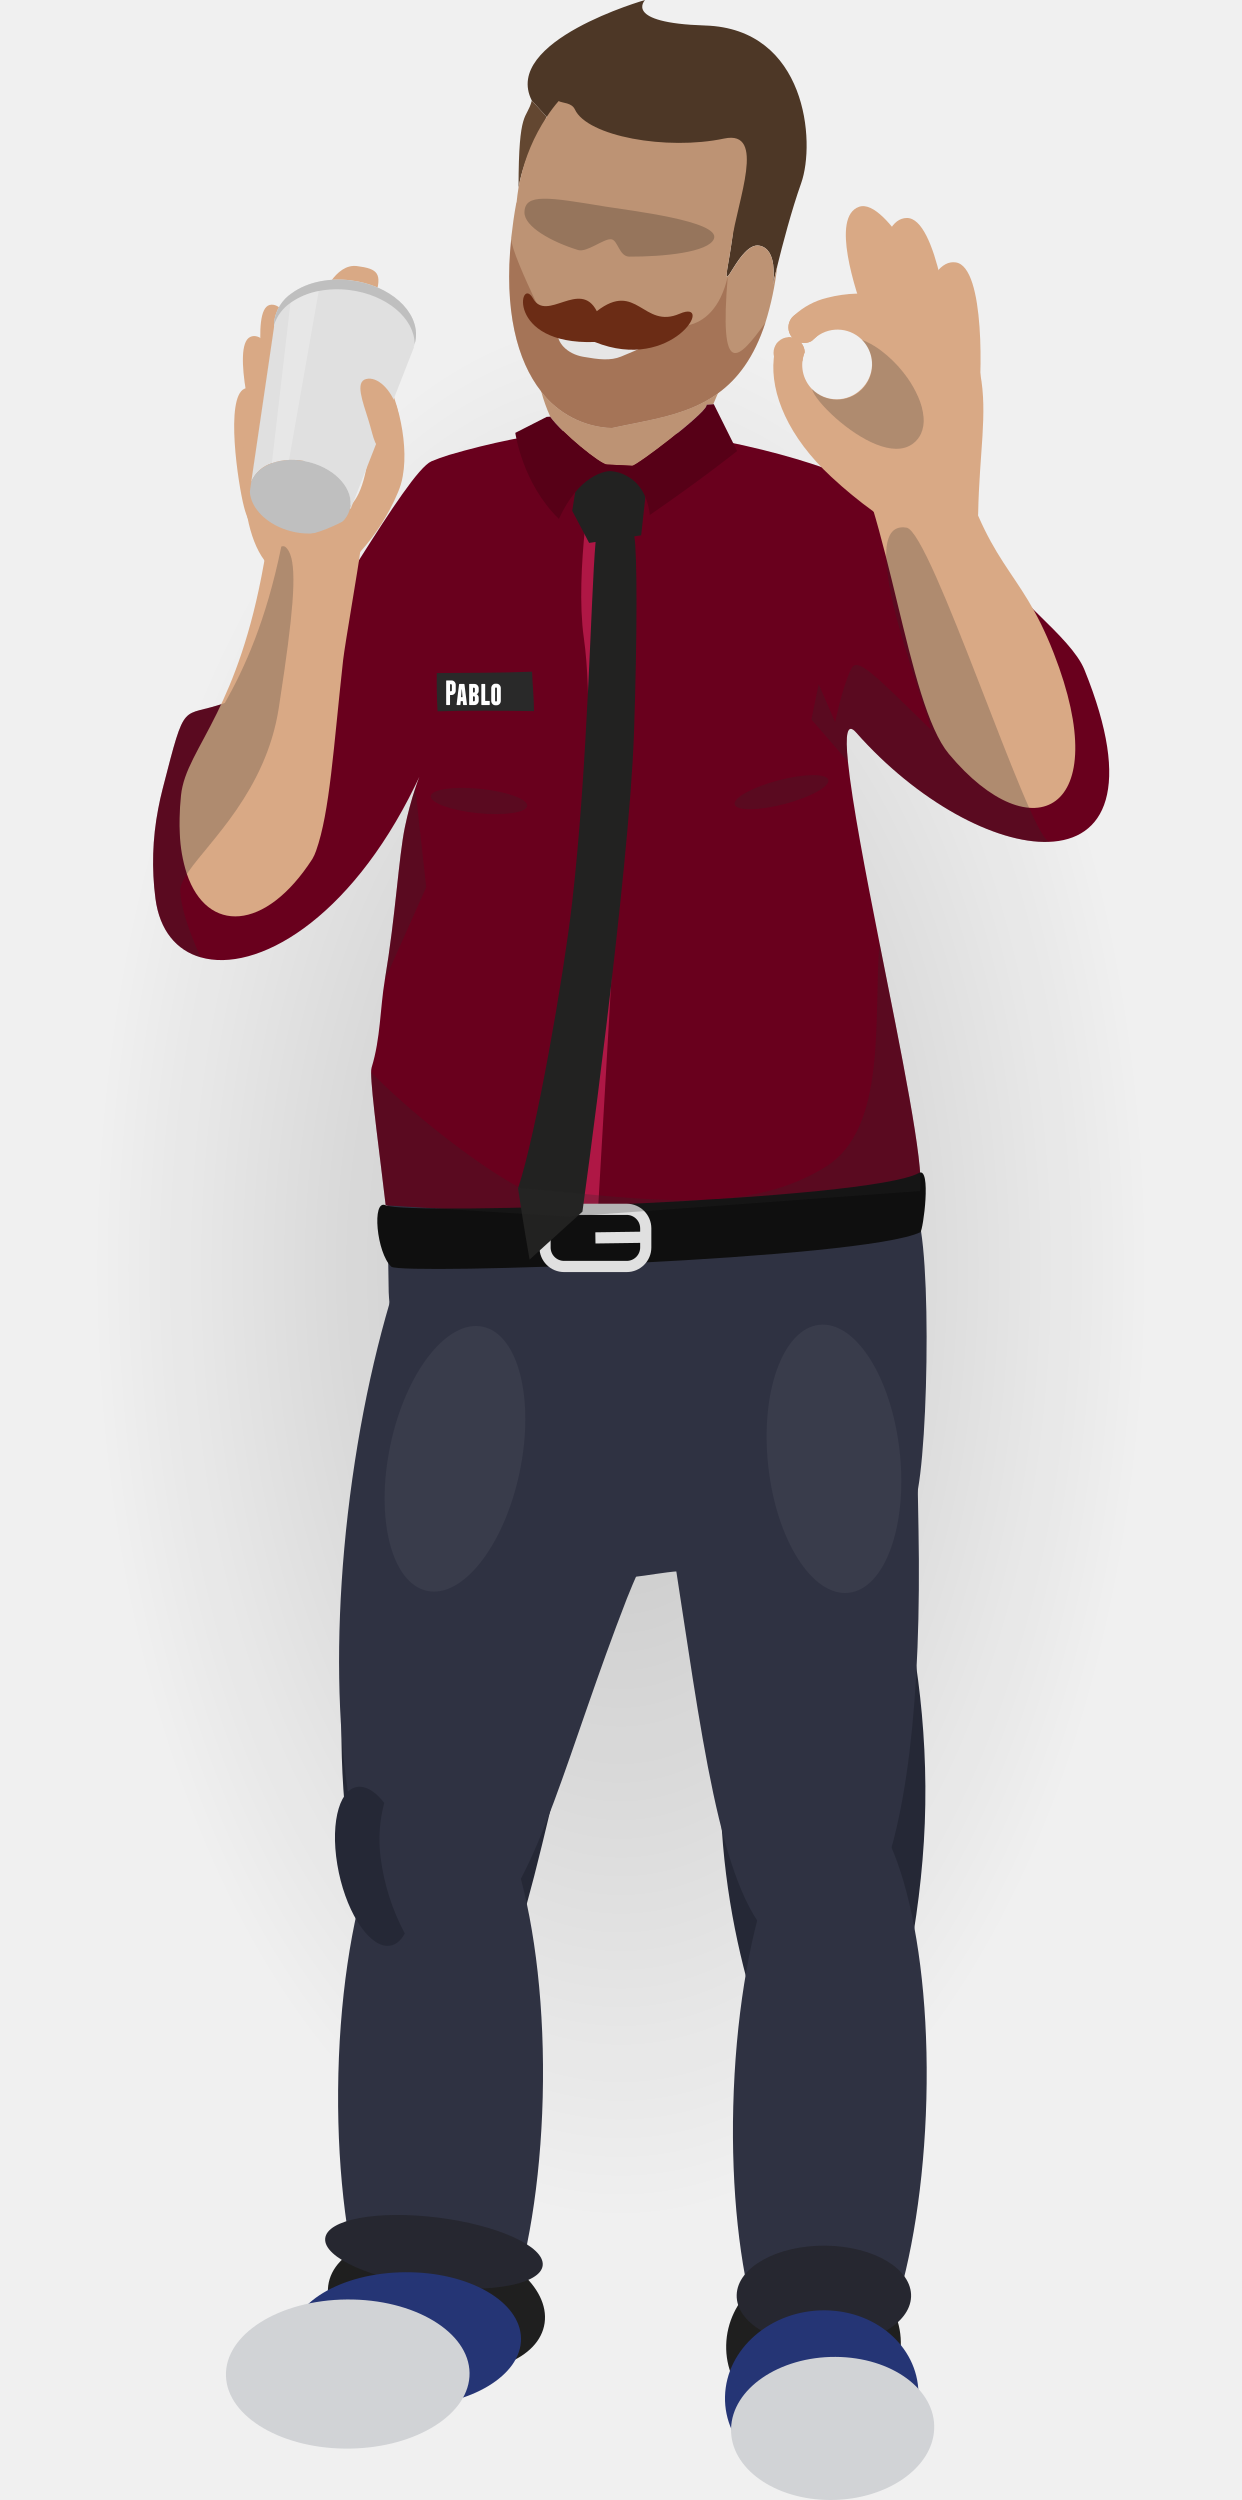
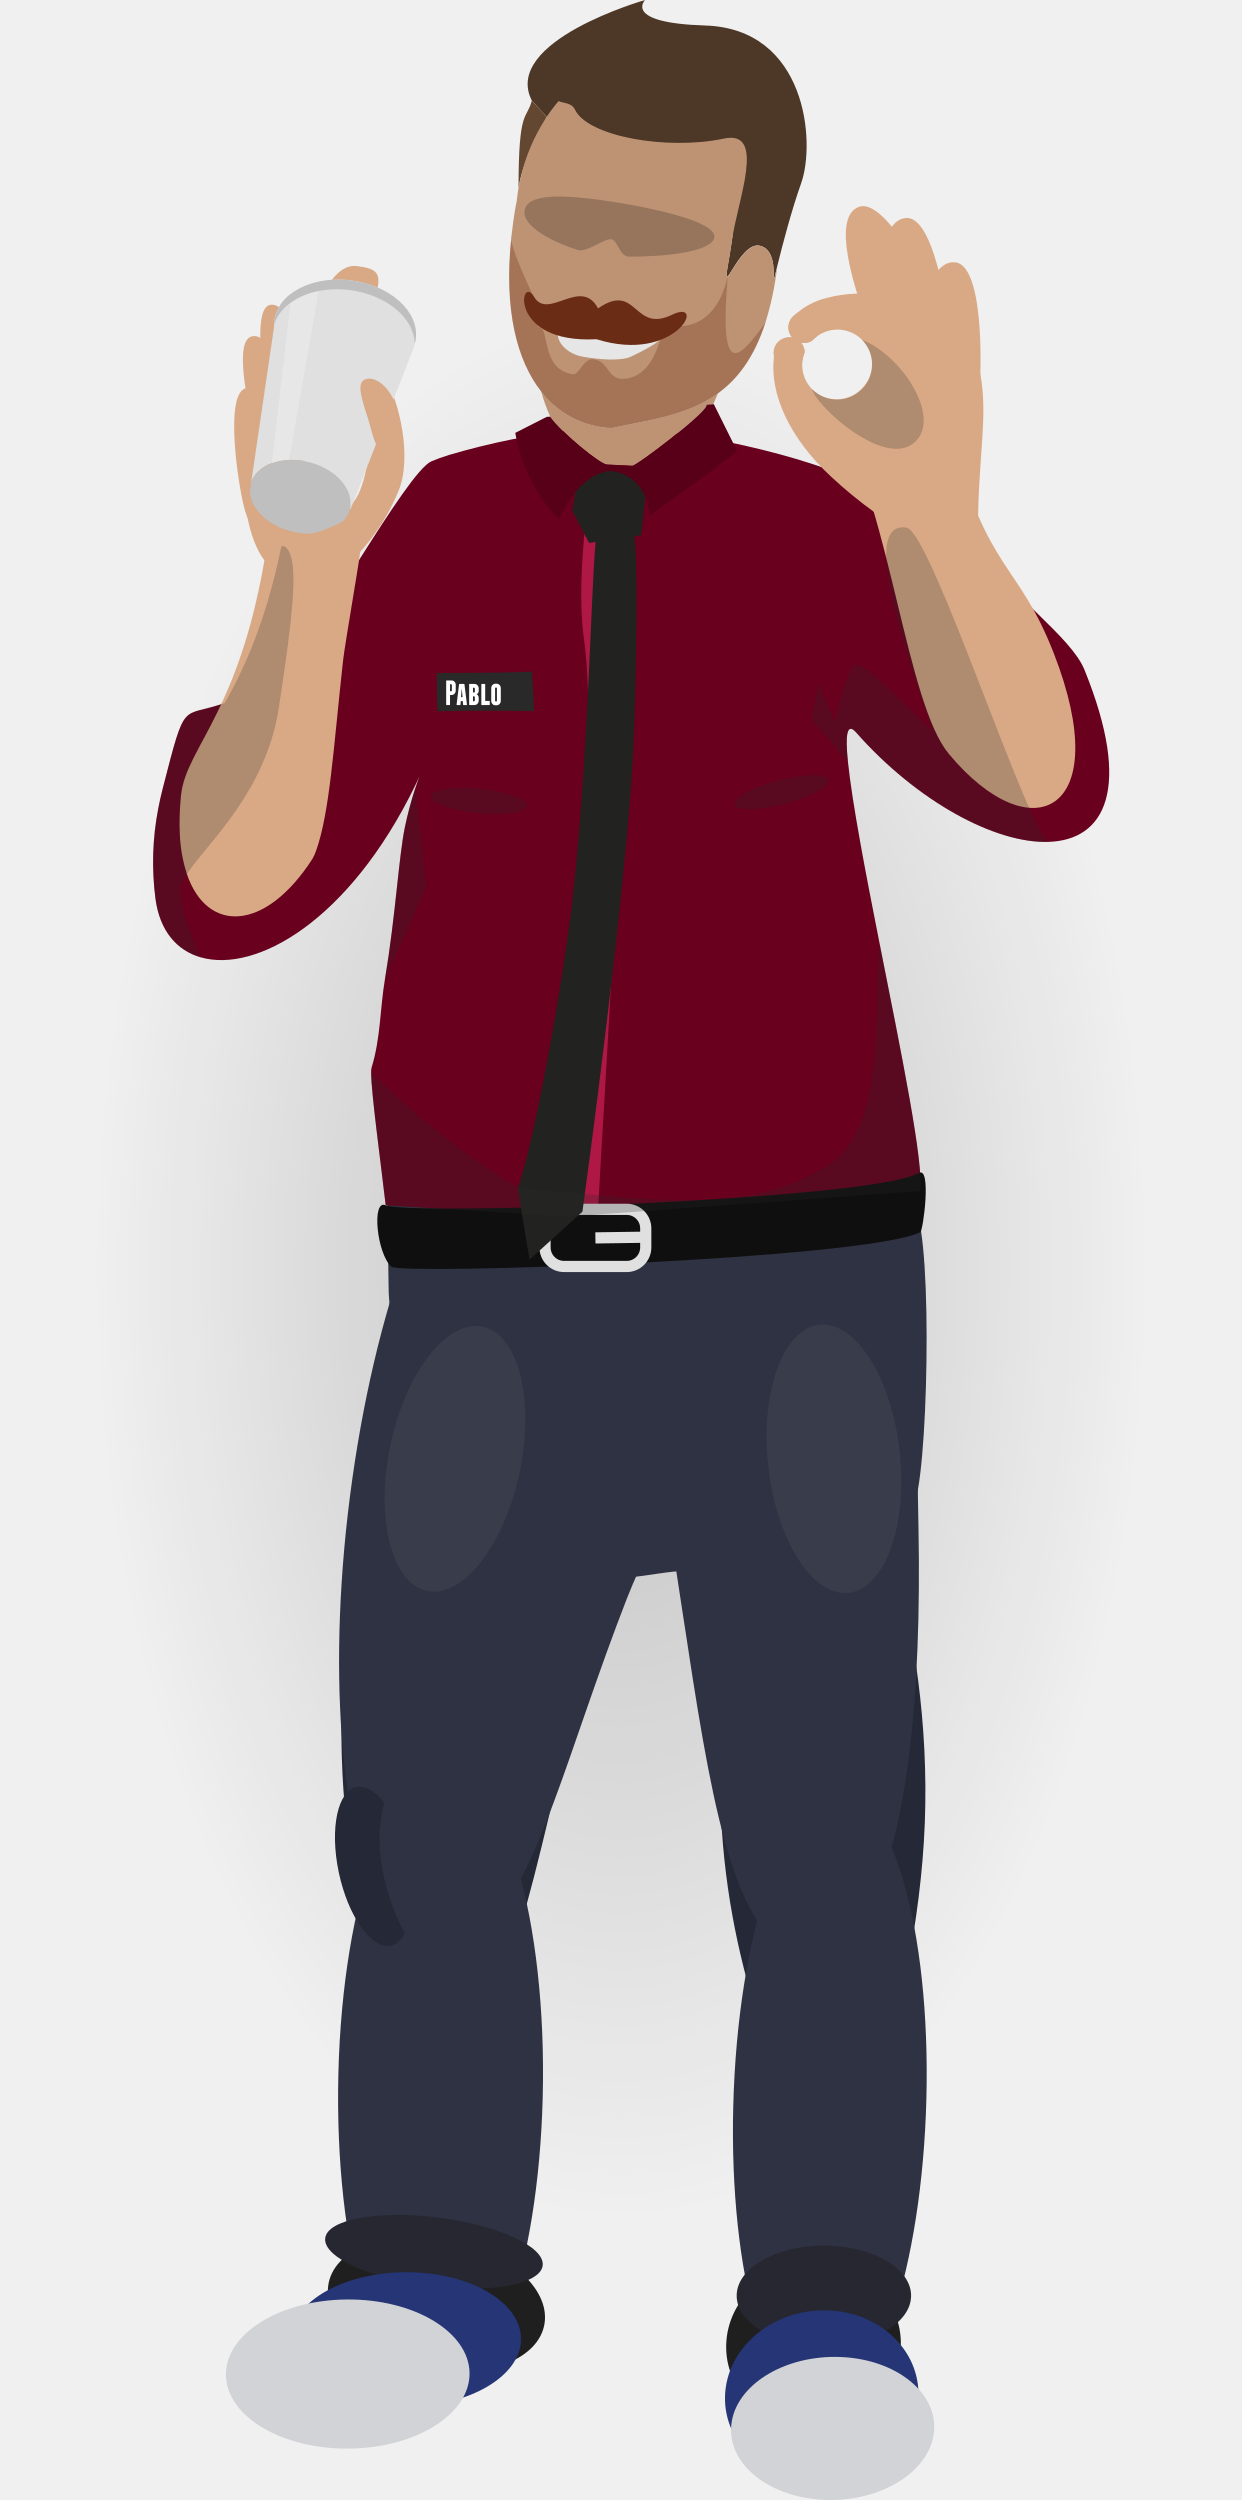
<svg xmlns="http://www.w3.org/2000/svg" viewBox="0 0 353.211 711.299">
  <defs>
    <style>.a{fill:url(#a);}.b{fill:#252836;}.c,.h{fill:#2f3242;}.ab,.c,.i,.v{isolation:isolate;}.d{fill:#1f1f1f;}.e{fill:#262730;}.f{fill:#253575;}.g{fill:#d1d3d6;}.i{fill:#69001d;}.j,.x{fill:#292929;}.k{fill:#bd9374;}.l{fill:#4d3726;}.m{fill:#634731;}.n{fill:#96755c;}.o,.q{fill:#6b2c15;}.o{opacity:0.3;}.p{fill:#e6e6e6;}.r{fill:#d9a985;}.s{fill:#e0e0e0;}.t{fill:#bfbfbf;}.aa,.ac,.u{fill:#fff;}.u,.x{opacity:0.24;}.v,.y{fill:none;stroke-miterlimit:10;}.v{stroke:#af1745;stroke-width:10.137px;}.w{fill:#0f0f0f;}.y{stroke:#e0e0e0;stroke-width:3.181px;}.z{fill:#222221;}.aa{opacity:0.05;}.ab{fill:#570017;}</style>
    <radialGradient id="a" cx="175.925" cy="360.808" r="271.52" gradientTransform="translate(-18.265 -360.808) scale(1.108 2)" gradientUnits="userSpaceOnUse">
      <stop offset="0" stop-opacity="0.2" />
      <stop offset="0.5" stop-opacity="0" />
    </radialGradient>
  </defs>
  <ellipse class="a" cx="176.605" cy="360.808" rx="176.605" ry="349.323" />
  <path class="b" d="M205.13,516.31c2.228,46.987,18.5,78.012,26.2,100.977,6.124,18.258,29.659-43.119,31.793-98.56C265.31,461.945,245.962,412.1,237.5,411.541,220.938,410.439,202.374,458.188,205.13,516.31Z" />
  <path class="c" d="M208.625,599.293c-1.212,48.03,9.909,86.255,24.714,86.618,14.7.36,28.1-36.772,30.081-84.146,2.037-48.767-8.725-90.2-24.2-91.232C223.635,509.492,209.873,549.832,208.625,599.293Z" />
  <path class="d" d="M206.614,667.229c-.3,12.92,10.611,23.332,24.277,23.349,13.58.017,24.918-10.249,25.405-23.019.491-12.872-10.207-23.517-23.978-23.684C218.457,643.707,206.912,654.205,206.614,667.229Z" />
  <path class="e" d="M209.6,652.985c-.187,7.892,10.822,14.335,24.509,14.426,13.6.09,24.806-6.132,25.109-13.932.305-7.838-10.5-14.366-24.217-14.548C221.2,638.747,209.788,645.054,209.6,652.985Z" />
  <path class="c" d="M186.688,401.287c.12,6.53.506,13.349,1.2,20.421.527,5.44,2.52,12.279,3.411,18,8.3,53.395,13.3,97.355,28.268,111.814,3.686,3.555,7.555,5.35,11.491,5.077,6.029-.42,11.566-5.623,16.31-14.487,10.881-20.3,14.844-60.29,13.964-106.985-.5-26.226-.395-50.839-4.971-71.355v-.012c-1.39-6.191-2.922-12.006-4.589-17.366-7.41-13.488-23.216-24.845-43.123-30.534-7.986,8.71-15.06,24.141-18.923,45.175v.013A203.593,203.593,0,0,0,186.688,401.287Z" />
  <path class="f" d="M206.279,681.888c-.309,13.539,11.792,24.4,26.93,24.364,15.031-.037,27.568-10.82,28.1-24.186.537-13.476-11.31-24.594-26.564-24.732C219.382,657.2,206.591,668.236,206.279,681.888Z" />
  <path class="g" d="M208,691.039c-.264,11.279,12.515,20.318,28.435,20.26,15.8-.057,28.9-9.068,29.358-20.2.463-11.206-12.039-20.423-28.036-20.517C221.634,670.491,208.261,679.68,208,691.039Z" />
  <path class="b" d="M97.566,476.088c-2.91,52.383,9.057,96.911,26.5,100.782,17.265,3.832,22.494-18.46,37.894-84.753,11.762-50.632-7.441-100.631-25.574-105.662C118.057,381.371,100.564,422.141,97.566,476.088Z" />
  <path class="c" d="M108.889,543.332c3.3,5.858,7.175,9.753,11.605,11.256,5.716,1.959,11.73-.273,17.665-5.914,15.184-14.423,23.331-50.5,40.2-93.855,3.764-9.679,12.353-26.855,14.806-35.315,2.078-7.121,3.716-13.81,4.968-20.11,3.132-15.8-4.295-26.136-5.341-37.305-2.406-25.55-13.7-39.884-24.75-47.765-19.535,2.869-35.494,10.916-44.109,22.008-2.294,4.628-4.525,9.728-6.645,15.249-7.283,18.959-13.321,42.786-17.052,69.223C92.73,474.1,96.876,521.98,108.889,543.332Z" />
  <path class="c" d="M154.411,596.755c-1.227,48.653-14.764,86.885-30.368,86.652-15.717-.235-28.234-39.371-27.843-88.705.4-50.824,14.267-92.4,30.841-91.457C143.488,504.177,155.676,546.653,154.411,596.755Z" />
  <path class="d" d="M93.378,650.354c-1.309,10.334,11.539,20.994,28.546,23.838,16.847,2.816,31.566-3.09,33.026-13.221,1.468-10.187-11-20.916-27.992-23.937C109.8,633.984,94.7,639.96,93.378,650.354Z" />
  <path class="e" d="M92.518,636.928c-.445,5.448,13.189,11.533,30.312,13.591,16.971,2.039,31.049-.645,31.581-5.994.534-5.366-12.749-11.446-29.806-13.584C107.394,628.784,92.964,631.463,92.518,636.928Z" />
  <path class="b" d="M95.972,530.521c2.077,12.482,8.368,22.788,14.05,23.117,2.144.126,3.9-1.186,5.152-3.531a62.47,62.47,0,0,1-6.9-21.767,40.01,40.01,0,0,1,1.054-15.375c-2.12-2.747-4.444-4.437-6.687-4.592C96.862,507.978,93.875,517.935,95.972,530.521Z" />
  <path class="f" d="M82.66,666.128c.347,10.6,15.382,18.915,33.453,18.625,17.927-.288,32.253-8.945,32.125-19.4-.129-10.524-14.837-19-32.982-18.859C96.964,646.632,82.311,655.452,82.66,666.128Z" />
  <path class="g" d="M64.29,676.048c.415,11.76,16.343,20.959,35.433,20.625,18.931-.331,34.033-9.928,33.875-21.514-.159-11.67-15.723-21.068-34.908-20.912C79.34,654.4,63.873,664.2,64.29,676.048Z" />
  <path class="h" d="M110,330.944c.008.427.564,36.266.594,36.684v.019a61.416,61.416,0,0,0,6.85,25.568c9.789,19.09,30.231,48.934,53.36,55.246,6.816,1.862,17.808-1.754,25.189-1.473,8.7.331,12.5-31.343,20.323-28.832,33.051,10.611,38.978,26.859,44.172,8.693,3.979-13.913,4.775-82.37-1.043-83.568Z" />
  <path class="i" d="M308.536,190.541c-3.852-9.489-21.4-21.157-28.962-33.808-6.589-11.04-13.412-4.967-38.593-20.781-5.879-3.69-46.925-16.423-77.631-13.736a211.732,211.732,0,0,0-35.6,7.227c-1.865.588-3.538,1.187-4.967,1.795-1.774.75-4.744,4.308-8.333,9.387-3.589,5.058-7.786,11.617-12.063,18.358-8.283,13.067-16.8,26.834-21.461,31.74a9.193,9.193,0,0,1-1.744,1.521A76.352,76.352,0,0,1,63.985,200c-12.631,4.531-10.979-1.754-17.7,24.41-.487,1.906-.923,3.822-1.277,5.738a80.014,80.014,0,0,0-.771,25.577c1.2,9.022,6,14.7,12.874,16.655,15.7,4.531,42.161-10.31,60.966-48.77.507-1.034.912-1.886,1.227-2.585-.183.486-.4,1.054-.619,1.682-.172.487-.354,1.014-.537,1.572a103.2,103.2,0,0,0-2.919,10.918c-1.8,8.6-2.646,25.241-5.738,43.59-1.369,8.16-1.2,16.666-3.758,24.938a5,5,0,0,0-.142,1.348c.01,5.89,2.643,24.826,4.143,37.863l16.149,1,35.8,2.22,2.057-.152,98.048-7.136c1.176-7.583-5.454-39.749-11.567-70.627-3.983-20.133-7.744-39.718-8.971-51.568-.791-7.664-.264-11.222,2.332-8.272,17.344,19.636,39.616,31.658,54.781,31.131C314.284,238.987,322.343,224.572,308.536,190.541Z" />
  <path class="j" d="M151.927,202.326c-9.162-.106-18.27-.234-27.433.056-.212-3.642-.269-7.235-.224-10.883,9.02-.094,18.106-.012,27.115-.4C151.506,194.843,151.929,198.57,151.927,202.326Z" />
  <path class="k" d="M204.269,111.892c-.389.941-.844,2.013-1.331,3.116l-1.883.13a.977.977,0,0,1-.064.325c-.747,2.532-19.8,17.075-21.1,17.075-1.169-.065-5.1-.292-7.207-.357-1.851-.032-12.758-8.927-16.1-13.569a47.775,47.775,0,0,1-2.6-7.239,26.441,26.441,0,0,0,20.062,10.388C184.694,119.423,195.537,118.222,204.269,111.892Z" />
  <path class="k" d="M205.535,108.873s-.519,1.266-1.266,3.019c-8.732,6.33-19.575,7.531-30.223,9.869a26.441,26.441,0,0,1-20.062-10.388,13.765,13.765,0,0,1-.357-2.24V109.1l33.242-7.466Z" />
  <path class="l" d="M151.313,28.622C142.722,11.627,183.544,0,183.544,0s-6.486,6.521,17.089,7.258c28.831.9,31.476,33.146,27.316,44.855-2.724,7.65-5.338,17.626-6.812,23.634-.791,3.195-1.264,5.263-1.264,5.263a21.317,21.317,0,0,0,.12-5.683v-.01c-.331-2.488-1.342-4.964-3.977-5.432-5.626-1-10.7,15.551-8.934,5.64.335-1.887.768-4.322,1.142-7.025,1.605-11.483,2.182-27.793-10.047-27.454-12.287.339-24.052,3.771-32.232-.329l-10.4-7.48Z" />
  <path class="m" d="M155.543,33.237c-1.459,3.7-6.3,10.541-8.01,20.153.014-22.834,2.273-19.064,3.78-24.768Z" />
  <path class="k" d="M221.15,75.761A87.354,87.354,0,0,1,217.774,91.8c-3.214,9.9-7.921,16.069-13.5,20.1-8.732,6.33-19.575,7.531-30.223,9.869a26.441,26.441,0,0,1-20.062-10.388c-6.882-8.733-10.648-23.114-8.538-43.468v-.228c.358-3.213.812-6.557,1.461-10.063h.065c.13-1.4.325-2.792.552-4.22.13-.779.292-1.559.487-2.3a52.362,52.362,0,0,1,7.5-17.79.115.115,0,0,1,.033-.065,42.386,42.386,0,0,1,3.376-4.48h.032c1.169.617,3.668.39,4.61,2.37,3.506,7.629,26.068,11.752,42.494,8.278,12.044-2.532,3.766,17.628,2.175,29.087-.39,2.727-.812,5.162-1.136,7.045-.065.357-.1.649-.163.941-.065.552-.13,1.006-.162,1.331-.1.844.032,1.039.292.811a4.17,4.17,0,0,0,.552-.714c.227-.325.487-.746.779-1.233.39-.585.812-1.3,1.3-1.981.162-.259.324-.487.519-.746a15.693,15.693,0,0,1,2.337-2.695c.163-.13.325-.259.455-.357a1.539,1.539,0,0,1,.389-.292,2.357,2.357,0,0,1,.617-.357,1.4,1.4,0,0,1,.455-.2,2.839,2.839,0,0,1,1.558-.162c2.63.454,3.636,2.954,3.96,5.421v.033a21.273,21.273,0,0,1-.1,5.681S220.338,78.942,221.15,75.761Z" />
-   <path class="n" d="M172.3,58.784c-16.3-2.686-23-3.854-23.083,1.629-.061,4.112,7.8,8.439,15.271,10.728,2.491.764,7.305-3.3,9.4-3.07,1.952.212,2.239,4.938,5.185,4.948,9.706.033,22.59-1.228,24.065-5.1C205.059,62.873,178.968,59.884,172.3,58.784Z" />
-   <path class="o" d="M217.774,91.8c-3.214,9.9-7.921,16.069-13.5,20.1-8.732,6.33-19.575,7.531-30.223,9.869a26.441,26.441,0,0,1-20.062-10.388c-6.882-8.733-10.648-23.114-8.538-43.468,0,2.532,3.766,11.1,7.11,18.146,1.266,2.662,2.467,5.1,3.376,6.915a4.045,4.045,0,0,0,2.727,1.98c3.181,1.007,8.343.422,13.634-.487,7.5-1.266,15.225-3.214,17.53-2.337a10.818,10.818,0,0,0,6.038.39c4.35-.942,9.123-4.643,11.2-13.895C204.594,107.931,209.918,102.737,217.774,91.8Z" />
-   <path class="p" d="M176.678,101.464c-2.971,1.206-6.237.849-10.782.041s-7.755-4.14-7.168-7.443,7.923.826,12.543.46C187.023,93.273,197.537,93,176.678,101.464Z" />
-   <path class="q" d="M169.8,88.538c11.383-8.829,13.214,5.209,23.553.73s-1.943,16.992-24.139,8.038c-25.528.876-21.365-19.216-17.583-12.421C155.523,91.879,165.081,79.29,169.8,88.538Z" />
+   <path class="n" d="M176.23,57.721c-16.294-2.686-26.933-2.791-27.015,2.692-.061,4.112,7.8,8.439,15.271,10.728,2.491.764,7.305-3.3,9.4-3.07,1.952.212,2.239,4.938,5.185,4.948,9.706.033,22.59-1.228,24.065-5.1C205.059,62.873,182.9,58.82,176.23,57.721Z" />
+   <path class="o" d="M217.774,91.8c-3.214,9.9-7.921,16.069-13.5,20.1-8.732,6.33-19.575,7.531-30.223,9.869a26.441,26.441,0,0,1-20.062-10.388c-6.882-8.733-10.648-23.114-8.538-43.468,0,2.532,3.766,11.1,7.11,18.146,1.266,2.662-.323,3.429.586,5.247.486.974-.813,1.429.485,1.786,2.748.869.357,12.015,9.341,13.4,1.927.3,2.853-4.643,5.994-4.242,4.529.579,3.705,6.274,9.207,5.483,9.593-1.378,10.027-16.224,11.654-15.605a10.818,10.818,0,0,0,6.038.39c4.35-.942,9.123-4.643,11.2-13.895C204.594,107.931,209.918,102.737,217.774,91.8Z" />
+   <path class="p" d="M179.577,101.446c-2.9,1.37-9.136.867-13.681.059s-7.755-4.14-7.168-7.443,7.923.826,12.543.46C187.023,93.273,196.139,93.615,179.577,101.446Z" />
+   <path class="q" d="M170.157,87.739c11.246-7.732,9.914,7.214,21.054,1.814,10.14-4.915,1.3,14.113-21.482,6.964-25.507,1.336-21.708-18.828-17.8-12.1C155.943,91.337,165.272,78.578,170.157,87.739Z" />
  <path class="r" d="M246.237,90.574c2.882,8.05,8.761,18.545,16.81,15.664s9.562-5.083,6.68-13.132-17.286-37.14-25.335-34.259S243.356,82.525,246.237,90.574Z" />
  <path class="r" d="M249.425,92.618c.1,8.549,2.244,20.387,10.792,20.285s10.7-1.692,10.593-10.241-4.248-40.745-12.8-40.642S249.323,84.07,249.425,92.618Z" />
  <path class="r" d="M258.641,103.524c-1.243,8.458-.991,20.486,7.467,21.729s10.829.011,12.072-8.447,2.213-40.907-6.246-42.149S259.884,95.065,258.641,103.524Z" />
  <path class="r" d="M278.925,106.452v-.01a46.8,46.8,0,0,0-5.545-14.689,41.414,41.414,0,0,0-3.832-2.119c-.476-.243-.993-.486-1.541-.74a60.537,60.537,0,0,0-5.778-2.341,54.7,54.7,0,0,0-12.682-2.839,43.777,43.777,0,0,0-5.676-.182,38.262,38.262,0,0,0-8.648,1.226,20.973,20.973,0,0,0-9.184,4.907c-.263.243-.527.5-.77.76a4.392,4.392,0,0,0,.1,5.586.4.4,0,0,0,.081.1,3.886,3.886,0,0,0-1.044-.172l-3.355,1.683a19.286,19.286,0,0,0-.832,3.8c-.04.223-.06.436-.081.659v.01c-.973,9.833,4.116,22.241,16.4,33.605a124.619,124.619,0,0,0,12.054,9.9c16.615,11.851,29.083,12.854,29.681,1.085.021-.193.021-.365.031-.558C278.631,128.926,281.044,117.745,278.925,106.452Zm-33.878,4.258a9.909,9.909,0,0,1-14.01,0,9.821,9.821,0,0,1-2.078-10.523,4.383,4.383,0,0,0-1.045-2.676,4.621,4.621,0,0,0,.842.081,4.414,4.414,0,0,0,2.24-.608c.081-.091.183-.193.274-.284a8.534,8.534,0,0,1,1.034-.882,9.813,9.813,0,0,1,12.743,14.892Z" />
  <path class="r" d="M228.959,100.187a9.7,9.7,0,0,0-.639,2.484,4.43,4.43,0,0,1-7.877-.578v-.01a3.934,3.934,0,0,1-.223-.659,4.017,4.017,0,0,1-.131-1.054,4.369,4.369,0,0,1,.963-2.747,3.617,3.617,0,0,1,.466-.507,4.34,4.34,0,0,1,2.889-1.176.5.5,0,0,1,.122-.01,4.619,4.619,0,0,1,.841.081c.132.03.264.061.385.1a4.3,4.3,0,0,1,2.089,1.308.555.555,0,0,1,.07.091A4.383,4.383,0,0,1,228.959,100.187Z" />
  <path class="r" d="M232.3,95.818a4.319,4.319,0,0,0,.892-2.656,4.439,4.439,0,0,0-4.44-4.44,4.332,4.332,0,0,0-2.717.943,3.9,3.9,0,0,0-.77.76,4.392,4.392,0,0,0,.1,5.586.4.4,0,0,0,.081.1,4.383,4.383,0,0,0,2.088,1.308c.122.03.244.061.376.091a4.6,4.6,0,0,0,.841.081,4.414,4.414,0,0,0,2.24-.608Z" />
  <path class="r" d="M238.865,121.041c-8.716-15.018,30.365-2.687,32.084,3.755,10.181,38.166,18.788,35.24,28.864,61.046,17.686,45.3-6.188,57.073-29.843,28.663C257.929,200.044,253.4,146.086,238.865,121.041Z" />
  <path class="r" d="M89.212,109c1.865,6.646,3.151,16.195-2.422,17.6s-7.326.546-9.191-6.1-6.45-32.327-.877-33.733S87.347,102.358,89.212,109Z" />
  <path class="r" d="M85,115.808c2.317,6.34,4.289,15.736-1.03,18.3s-7.09,2.053-9.407-4.286-8.717-31.376-3.4-33.938S82.682,109.469,85,115.808Z" />
  <path class="r" d="M89.587,89.962c1.918-6.364,5.983-15.018,11.985-14.257s7.171,2.116,5.253,8.481S95.032,114.22,89.031,113.46,87.668,96.327,89.587,89.962Z" />
  <path class="r" d="M81.43,130.654c1.665,6.332,2.659,15.68-2.972,18.079s-7.363,1.849-9.028-4.484-5.468-31.271.163-33.67S79.765,124.321,81.43,130.654Z" />
  <path class="r" d="M113.634,118.273c-.008-.01-.008-.01-.008-.02-.436-1.79-.934-3.507-1.473-5.071-.073-.228-.154-.465-.245-.684v-.01c-2.362-6.532-5.288-10.068-5.961-5.675a16.543,16.543,0,0,0-.138,2.538c.06,5.941-.089,11-.446,15.274a73.959,73.959,0,0,1-1.2,8.959v.01c-.913,4.494-2.167,7.494-3.66,9.346a7.725,7.725,0,0,1-.789.841c-4.779,4.423-11.554-1.45-17.374-8.85l-.055-.072c-.943-1.2-1.86-2.442-2.742-3.689-2.277-3.225-4.292-6.461-5.832-9.067,0-.01-.008-.011-.016-.021-1.082-1.831-1.917-3.347-2.443-4.31,0,0,0-.009-.008-.01-.41-.742-.634-1.173-.634-1.173-1.586,9.061-2.105,20.97-.19,30.679v.01c.948,4.8,2.494,9.049,4.817,12.179.244.335.5.651.761.959.136.154.272.307.416.462.008.01.007.02.015.02a12.6,12.6,0,0,0,3.3,2.553,15.209,15.209,0,0,0,13.86.221,28.329,28.329,0,0,0,8.8-6.54.76.76,0,0,1,.089-.091,60.319,60.319,0,0,0,10.7-16.841,20.615,20.615,0,0,0,1.411-4.7C115.583,130.077,114.935,123.76,113.634,118.273Z" />
  <path class="s" d="M118.3,96.319a9.348,9.348,0,0,1-.6,2.408l.1.02-18.014,46-.227-.029c1.235-5.337-3.8-11.188-11.421-13.2a19.78,19.78,0,0,0-5.913-.658,15.907,15.907,0,0,0-4.871.928,9.277,9.277,0,0,0-5.878,5.367L77.972,93a10.654,10.654,0,0,1,.05-1.643,11.509,11.509,0,0,1,4.938-7.891,20.354,20.354,0,0,1,8.205-3.443,27.8,27.8,0,0,1,8.633-.261C110.918,81.137,119.207,88.545,118.3,96.319Z" />
  <path class="t" d="M118.3,96.319a9.828,9.828,0,0,1-.328,1.577c-.017-7.33-8.012-14.071-18.568-15.376a27.784,27.784,0,0,0-8.726.28,20.306,20.306,0,0,0-8.029,3.375,12.06,12.06,0,0,0-4.686,6.305c.009-.377.017-.744.059-1.121a11.509,11.509,0,0,1,4.938-7.891.058.058,0,0,1,.034-.02c.268-.2.537-.386.823-.57.336-.223.688-.426,1.049-.629.269-.145.546-.29.823-.425.261-.126.53-.252.807-.368.1-.048.193-.087.294-.125.277-.116.562-.233.848-.329.1-.039.2-.078.311-.116.293-.1.6-.2.907-.29.369-.116.747-.213,1.133-.31s.781-.184,1.176-.261a27.8,27.8,0,0,1,8.633-.261C110.918,81.137,119.207,88.545,118.3,96.319Z" />
  <path class="t" d="M77.577,95.755c0-.026,0-.053,0-.079l-6.094,41.479c0-.015.013-.028.018-.042Z" />
  <path class="r" d="M112.971,116.152c1.671,5.4-.013,10.471-3.2,11.274s-3.262-2.471-4.934-7.867-3.854-10.921-.665-11.723S111.3,110.757,112.971,116.152Z" />
  <path class="t" d="M99.566,144.717c-.021.109-.043.21-.074.318-1.5,5.409-9.027,8.14-16.793,6.09-6.055-1.6-10.48-5.627-11.42-9.886a6.677,6.677,0,0,1-.185-1.4l.389-2.68c1.8-5.108,9.112-7.624,16.662-5.635C95.77,133.529,100.8,139.385,99.566,144.717Z" />
  <path class="u" d="M90.678,82.8l-8.449,48.061a15.907,15.907,0,0,0-4.871.928l5.291-45.614A20.306,20.306,0,0,1,90.678,82.8Z" />
  <path class="r" d="M103.692,144.973s-.036.414-.115,1.184c-.18,1.829-.559,5.7-1.1,10.884a.347.347,0,0,0-.013.1c-.368,3.453-4.354,26.3-4.843,30.7-2.761,25.015-3.785,43.245-7.683,54.212a13.072,13.072,0,0,1-1.063,2.345c-13.409,20.785-29.974,21.215-35.713,4.241a42.43,42.43,0,0,1-2.006-11.516c-.068-1.4-.091-2.853-.052-4.371.03-2.032.166-4.174.392-6.426.725-7.072,5.142-13.067,10.277-23.53,4.567-9.308,9.7-22.144,13.3-42.438.056-.3.113-.6.161-.9.126-.7.243-1.4.361-2.108.951-5.8,7.476-5.4,7.559-5.4,0,0,1.283.973,5.487-.058.145-.04.3-.078.452-.117a.026.026,0,0,0,.025-.008,32.421,32.421,0,0,0,3.719-1.255c1.372-.543,2.91-1.23,4.66-2.116.354-.181.707-.372,1.078-.561h.009C100.137,147.033,101.831,146.085,103.692,144.973Z" />
  <path class="v" d="M173.715,134.036s-5.093,29.127-2.579,46.8.794,43.606.031,57.447-5.064,88.738-6.237,108.293" />
  <path class="w" d="M109.734,342.932c-4.038-1.876-2.585,13.628,1.606,17.47,2.608,2.389,134.488-2.069,150.52-9.818.769-.372,3.251-18.888-.433-16.845C247.431,341.5,116.054,345.867,109.734,342.932Z" />
  <path class="x" d="M118.152,224.281l3.118,28.153-11.777,26.347c3.093-18.348,3.929-34.993,5.732-43.584A101.834,101.834,0,0,1,118.152,224.281Z" />
  <path class="x" d="M298.353,239.532c-15.156.526-37.428-11.494-54.773-31.131-2.6-2.945-3.13.609-2.335,8.278l-10.376-11.973,2.057-10.06,4.684,10.807s2.057-10.06,4.6-15.2c1.7-3.422,6.292,1.4,22.354,17.085,2.869,2.8-23.8-60.041-6.635-57.212,7,1.154,34.6,86.848,40.342,89.178Z" />
  <path class="x" d="M51.289,253.522c.252,6.481,4.507,16.046,5.824,18.859-6.877-1.962-11.681-7.639-12.879-16.659A80.337,80.337,0,0,1,45,230.149q.54-2.879,1.281-5.737c6.721-26.168,5.065-19.884,17.7-24.416,5.513-9.758,11.707-23.214,16.057-44.487a1.265,1.265,0,0,1,1.113.061c.164.161.328.323.5.484.01.011.009.021.02.022,2.79,3.352,2.217,13.93-.753,34.65q-.716,4.971-1.607,10.744c-3.64,23.5-19.691,37.861-25.726,46.584C52.1,250.2,51.23,252.006,51.289,253.522Z" />
  <path class="x" d="M262.042,123.4a7.34,7.34,0,0,1-2.235,2.781c-5.545,4.273-15.251-1.257-21.855-7.073-3.757-3.294-6.5-6.674-6.918-8.392A9.99,9.99,0,0,0,245.278,96.7a21.593,21.593,0,0,1,4.644,2.509c.245.166.489.332.723.518a34.447,34.447,0,0,1,6.367,6.229q.612.78,1.192,1.588a30.369,30.369,0,0,1,3.006,5.324,17.874,17.874,0,0,1,1.571,5.944A9.394,9.394,0,0,1,262.042,123.4Z" />
  <rect class="y" x="155.074" y="344.075" width="28.655" height="16.264" rx="5.415" />
  <line class="y" x1="169.402" y1="352.207" x2="184.99" y2="351.991" />
  <path class="z" d="M180.373,208.829c.979-28.434.922-51.9.1-56.23l1.951-.285,1.347-12.238-3.446-6.548-15.715.5-1.8,11.306,4.809,9.138,1.836-.268c-1.393,15.929-2.138,63.129-6.69,102.765-2.37,20.637-10.159,65.484-15.374,81.146,1.531,10.416,3.29,20.262,3.29,20.262l15.034-13.638S179,248.686,180.373,208.829Z" />
  <ellipse class="aa" cx="129.446" cy="415.059" rx="38.408" ry="18.789" transform="translate(-303.37 456.296) rotate(-78.121)" />
  <ellipse class="aa" cx="237.281" cy="415.059" rx="18.814" ry="38.355" transform="translate(-43.819 28.33) rotate(-6.256)" />
  <path class="x" d="M261.783,338.87l-98.048,7.136-2.057.152-35.795-2.22-16.149-1c-1.5-13.037-4.133-31.973-4.143-37.863,10.117,10.451,29.294,25.941,42.492,32.976q7.071.548,15.764,1.42c31.517,3.2,52.886,3.74,71.042-7.482,17.619-10.877,13.624-42.363,15.328-63.743C256.329,299.121,262.959,331.287,261.783,338.87Z" />
  <ellipse class="x" cx="222.352" cy="225.389" rx="13.78" ry="3.481" transform="translate(-49.923 63.812) rotate(-14.702)" />
  <ellipse class="x" cx="136.211" cy="227.822" rx="3.481" ry="13.78" transform="matrix(0.101, -0.995, 0.995, 0.101, -104.161, 340.416)" />
  <path class="ab" d="M209.723,128.318s-8.927,7.207-24.834,18.212c-.714-6.33-3.636-9.479-6.3-10.973a10.973,10.973,0,0,0-4.869-1.525s-2.532-.13-5.941,2.207c-2.662,1.786-5.876,5.162-8.765,11.395-10.421-10.1-12.4-24.477-12.4-24.477l8.928-4.545.973-.065c0,.032.033.032.065.065,3.344,4.642,14.251,13.537,16.1,13.569,2.11.065,6.038.292,7.207.357,1.3,0,20.354-14.543,21.1-17.075a.977.977,0,0,0,.064-.325l1.883-.13h.163Z" />
  <path class="ac" d="M128.483,193.6a1.091,1.091,0,0,1,.46.1,1.223,1.223,0,0,1,.376.27,1.286,1.286,0,0,1,.253.4,1.271,1.271,0,0,1,.094.489v1.63a1.306,1.306,0,0,1-.347.889,1.223,1.223,0,0,1-.376.27,1.091,1.091,0,0,1-.46.1h-.44v2.708c0,.094-.044.14-.132.14h-.835c-.088,0-.132-.046-.132-.14V193.74c0-.093.044-.14.132-.14Zm.085,1.31a.241.241,0,0,0-.065-.17.213.213,0,0,0-.16-.071h-.3v2.009h.3a.212.212,0,0,0,.16-.07.241.241,0,0,0,.065-.17Z" />
  <path class="ac" d="M132.857,200.456c.013.094-.025.14-.113.14h-.854c-.081,0-.128-.046-.14-.14l-.076-.979h-.581l-.075.979c-.013.094-.06.14-.141.14h-.854c-.088,0-.125-.046-.113-.14l.7-5.716a.139.139,0,0,1,.15-.14H132a.139.139,0,0,1,.15.14Zm-1.258-2.1-.178-2.208h-.075l-.178,2.208Z" />
  <path class="ac" d="M135.936,197.768a.916.916,0,0,1,.2.33,1.294,1.294,0,0,1,.065.42v.819a1.294,1.294,0,0,1-.347.89,1.188,1.188,0,0,1-.375.269,1.079,1.079,0,0,1-.46.1h-1.38a.391.391,0,0,1-.108-.015c-.034-.01-.051-.051-.051-.125V194.74c0-.094.043-.14.131-.14h1.408a1.079,1.079,0,0,1,.46.1,1.188,1.188,0,0,1,.375.269,1.294,1.294,0,0,1,.347.89v.66a1.076,1.076,0,0,1-.6,1.029A.922.922,0,0,1,135.936,197.768Zm-.836-1.859a.242.242,0,0,0-.065-.17.21.21,0,0,0-.16-.07h-.3v1.359h.3a.21.21,0,0,0,.16-.07.24.24,0,0,0,.065-.169Zm0,2.448a.244.244,0,0,0-.065-.17.213.213,0,0,0-.16-.069h-.3v1.409h.3a.214.214,0,0,0,.16-.07.244.244,0,0,0,.065-.17Z" />
  <path class="ac" d="M139.342,199.567v.889c0,.094-.044.14-.131.14H137.08c-.087,0-.131-.046-.131-.14V194.74c0-.094.044-.14.131-.14h.836c.087,0,.131.046.131.14v4.687h1.164C139.3,199.427,139.342,199.474,139.342,199.567Z" />
  <path class="ac" d="M142.486,199.407a1.293,1.293,0,0,1-.347.889,1.2,1.2,0,0,1-.375.27,1.079,1.079,0,0,1-.46.1h-.357a1.076,1.076,0,0,1-.46-.1,1.191,1.191,0,0,1-.375-.27,1.277,1.277,0,0,1-.254-.4,1.29,1.29,0,0,1-.093-.489v-3.618a1.294,1.294,0,0,1,.347-.89,1.207,1.207,0,0,1,.375-.27,1.09,1.09,0,0,1,.46-.1h.357a1.093,1.093,0,0,1,.46.1,1.218,1.218,0,0,1,.375.27,1.319,1.319,0,0,1,.254.4,1.3,1.3,0,0,1,.093.49Zm-1.1-3.568a.239.239,0,0,0-.066-.17.21.21,0,0,0-.159-.07h-.075a.214.214,0,0,0-.16.07.238.238,0,0,0-.065.17v3.518a.24.24,0,0,0,.065.17.21.21,0,0,0,.16.07h.075a.207.207,0,0,0,.159-.07.24.24,0,0,0,.066-.17Z" />
</svg>
